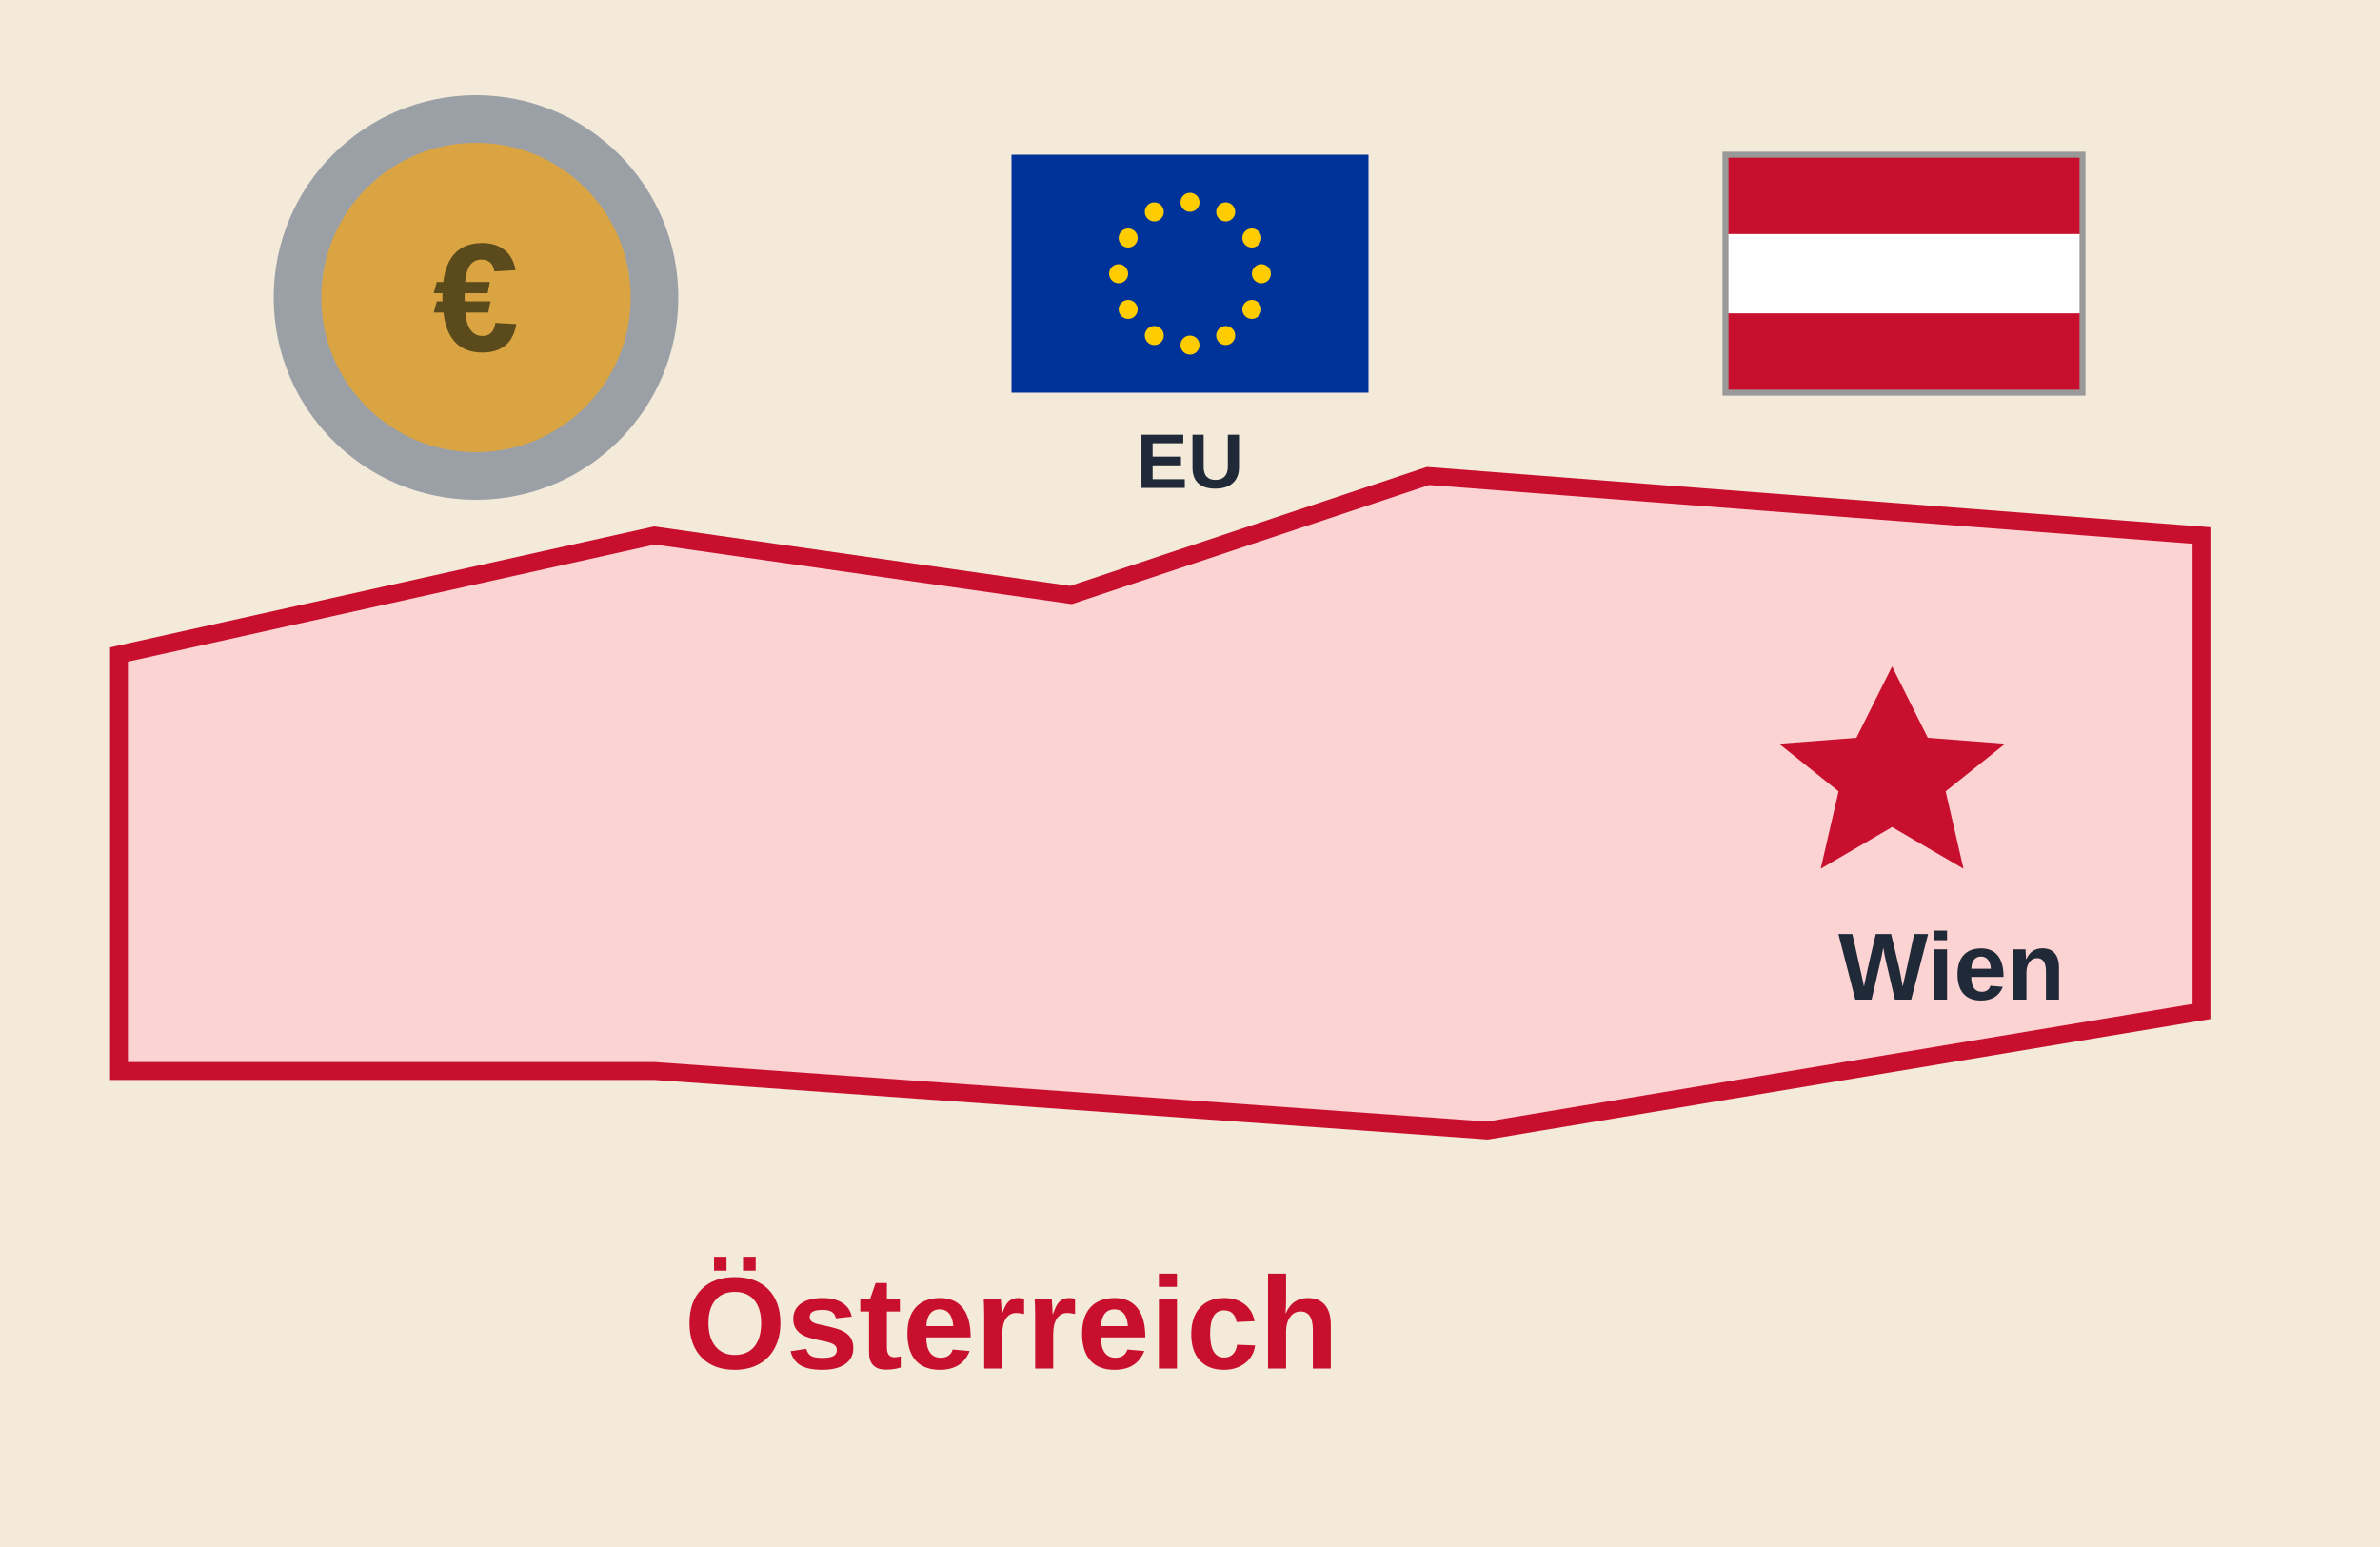
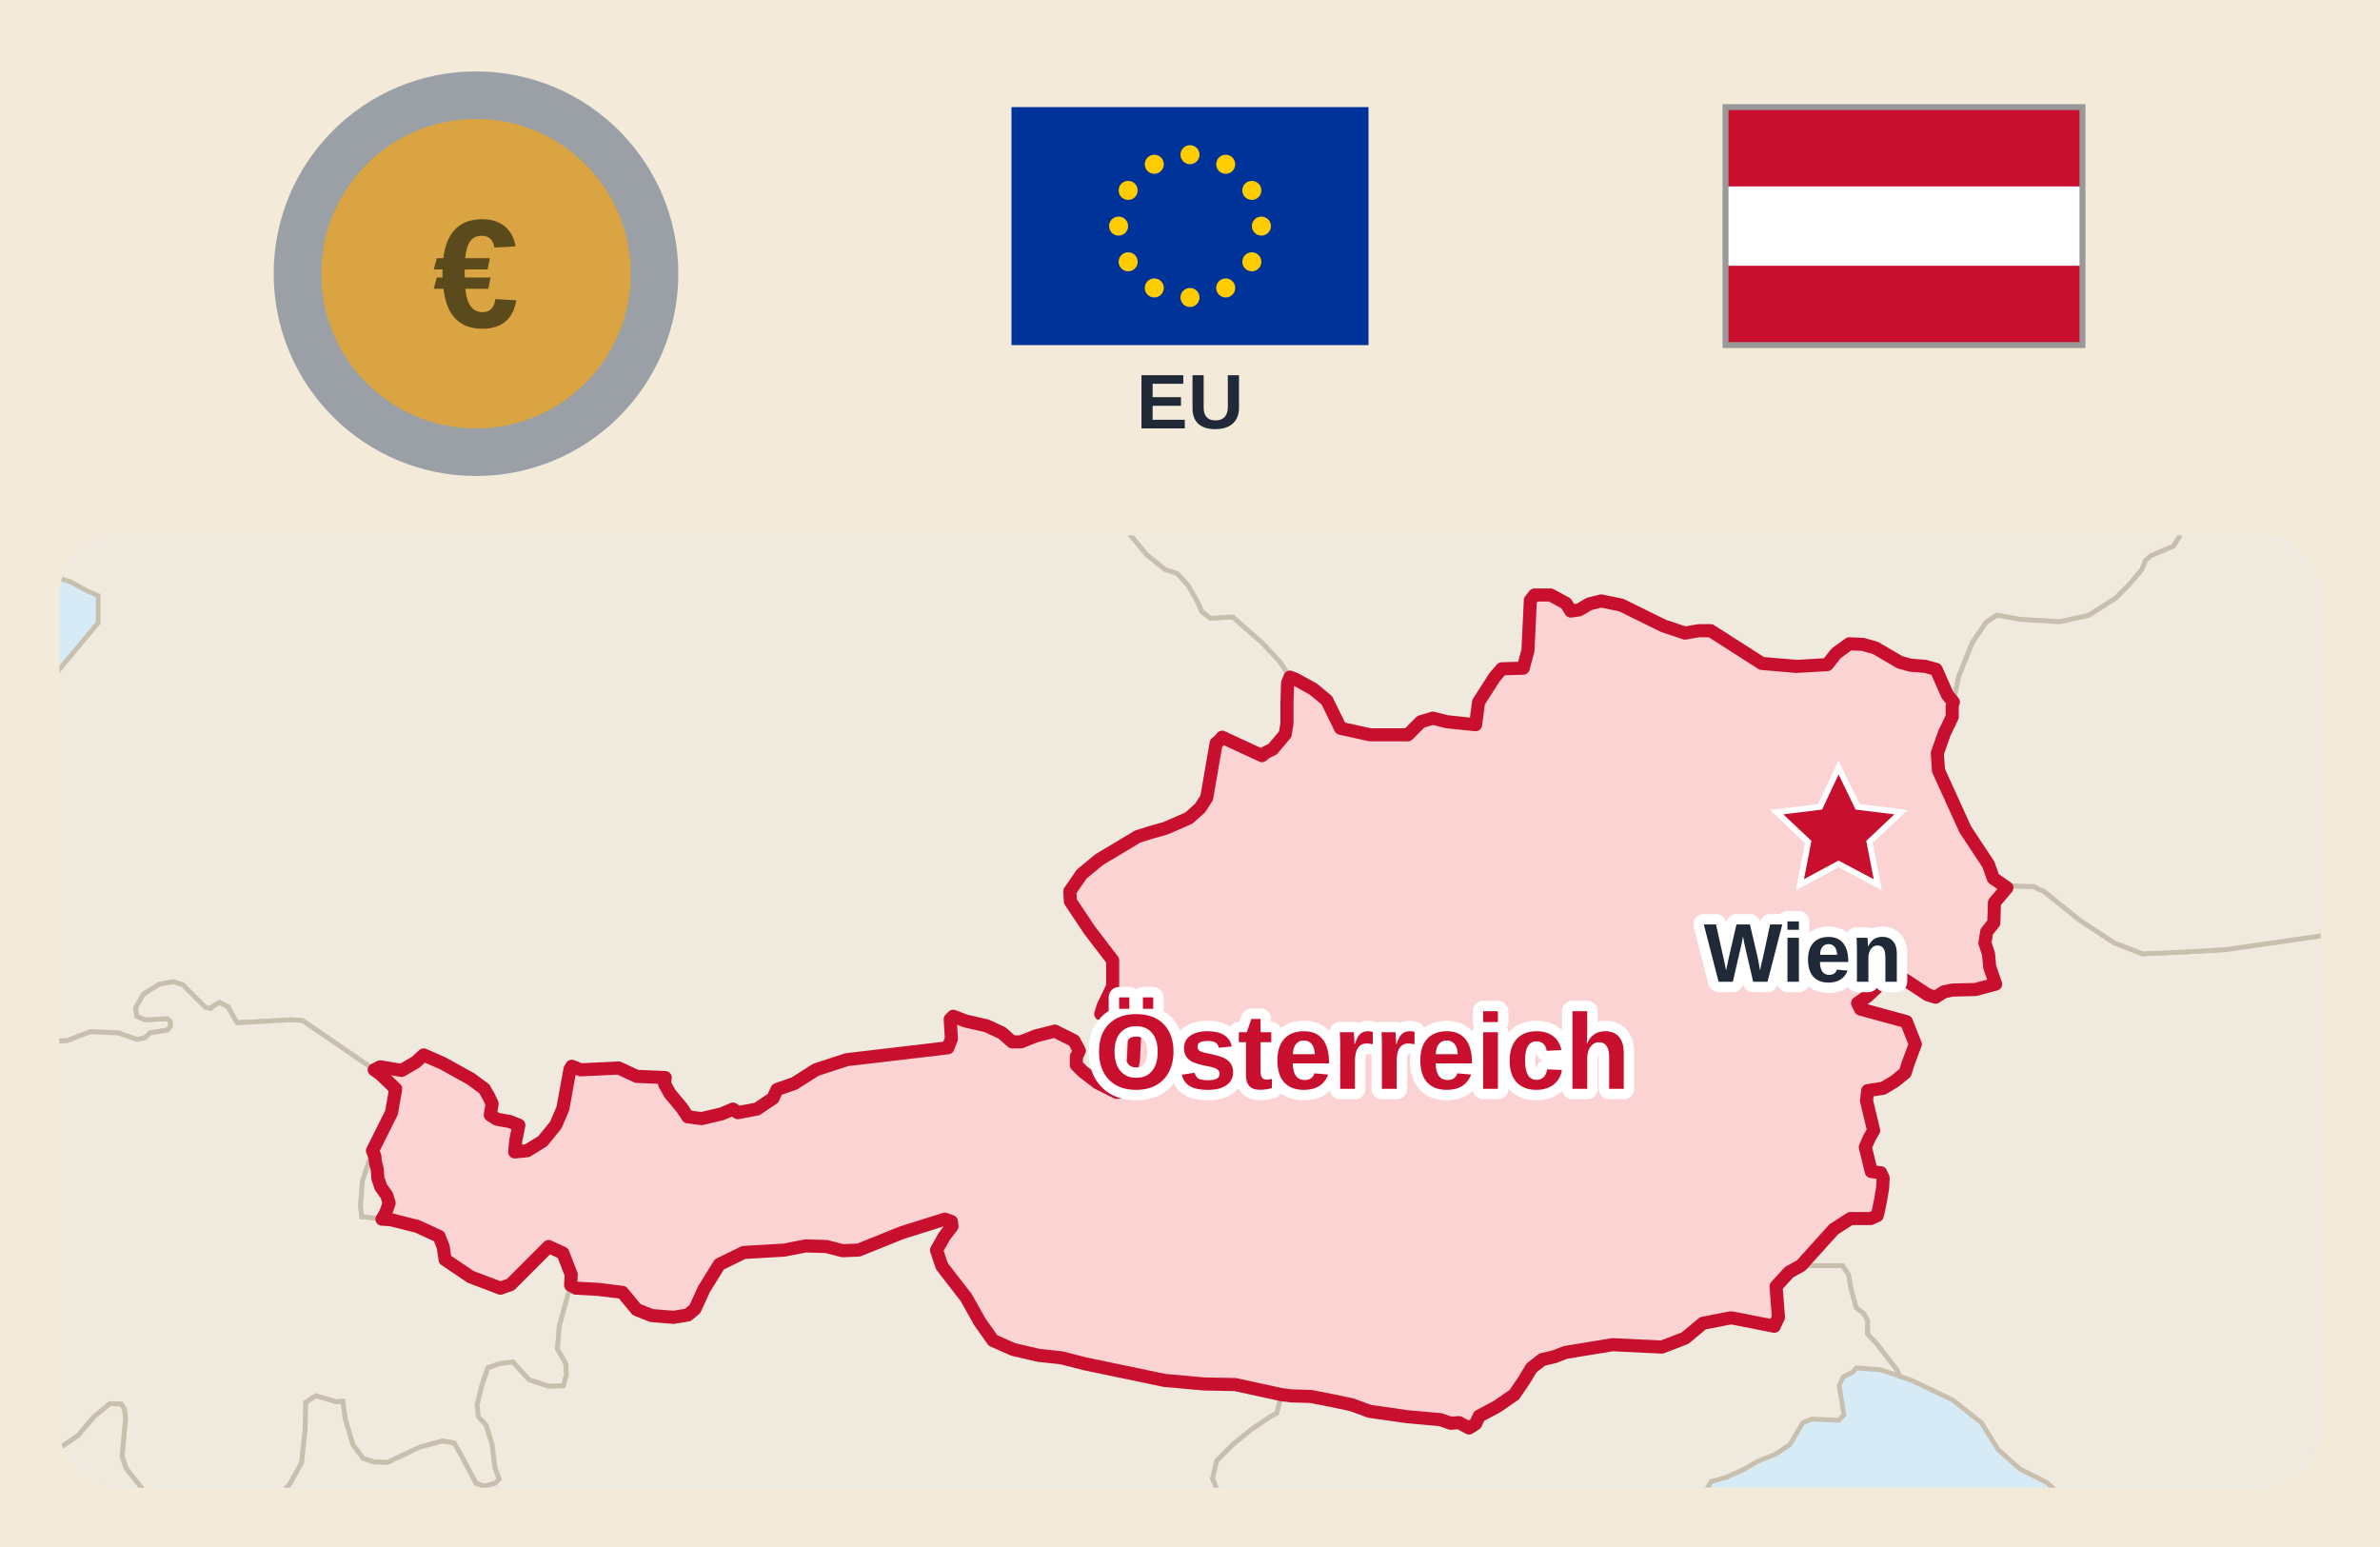
<svg xmlns="http://www.w3.org/2000/svg" viewBox="0 0 400 260" role="img" font-family="Arial, sans-serif">
  <rect width="400" height="260" fill="#f3ead9" />
-   <path d="M20 110l90-20 70 10 60-20 130 10v80l-120 20-140-10-90 0z" fill="#fbd3d3" stroke="#c8102e" stroke-width="3" />
-   <path d="M318 112l6 12 13 1-10 8 3 13-12-7-12 7 3-13-10-8 13-1z" fill="#c8102e" />
-   <text x="328" y="168" font-size="16" fill="#1f2937" text-anchor="middle" font-weight="bold">Wien</text>
-   <circle cx="80" cy="50" r="30" fill="#d9a441" stroke="#9aa0a6" stroke-width="8" />
-   <text x="80" y="59" font-size="26" fill="#5b4a1c" text-anchor="middle" font-weight="bold">€</text>
+   <circle cx="80" cy="46" r="30" fill="#d9a441" stroke="#9aa0a6" stroke-width="8" />
+   <text x="80" y="55" font-size="26" fill="#5b4a1c" text-anchor="middle" font-weight="bold">€</text>
  <g>
-     <rect x="170" y="26" width="60" height="40.0" fill="#003399" />
-     <circle cx="212.0" cy="46.0" r="1.6" fill="#ffcc00" />
-     <circle cx="210.392" cy="52" r="1.6" fill="#ffcc00" />
-     <circle cx="206" cy="56.392" r="1.6" fill="#ffcc00" />
-     <circle cx="200" cy="58" r="1.6" fill="#ffcc00" />
-     <circle cx="194" cy="56.392" r="1.6" fill="#ffcc00" />
-     <circle cx="189.608" cy="52" r="1.6" fill="#ffcc00" />
-     <circle cx="188" cy="46" r="1.6" fill="#ffcc00" />
-     <circle cx="189.608" cy="40" r="1.6" fill="#ffcc00" />
-     <circle cx="194" cy="35.608" r="1.6" fill="#ffcc00" />
-     <circle cx="200" cy="34" r="1.6" fill="#ffcc00" />
-     <circle cx="206" cy="35.608" r="1.6" fill="#ffcc00" />
-     <circle cx="210.392" cy="40" r="1.6" fill="#ffcc00" />
+     <rect x="170" y="18" width="60" height="40.0" fill="#003399" />
+     <circle cx="212.0" cy="38.0" r="1.6" fill="#ffcc00" />
+     <circle cx="210.392" cy="44" r="1.6" fill="#ffcc00" />
+     <circle cx="206" cy="48.392" r="1.6" fill="#ffcc00" />
+     <circle cx="200" cy="50" r="1.6" fill="#ffcc00" />
+     <circle cx="194" cy="48.392" r="1.6" fill="#ffcc00" />
+     <circle cx="189.608" cy="44" r="1.6" fill="#ffcc00" />
+     <circle cx="188" cy="38" r="1.6" fill="#ffcc00" />
+     <circle cx="189.608" cy="32" r="1.6" fill="#ffcc00" />
+     <circle cx="194" cy="27.608" r="1.6" fill="#ffcc00" />
+     <circle cx="200" cy="26" r="1.6" fill="#ffcc00" />
+     <circle cx="206" cy="27.608" r="1.6" fill="#ffcc00" />
+     <circle cx="210.392" cy="32" r="1.6" fill="#ffcc00" />
  </g>
-   <text x="200" y="82" font-size="13" fill="#1f2937" text-anchor="middle" font-weight="bold">EU</text>
+   <text x="200" y="72" font-size="13" fill="#1f2937" text-anchor="middle" font-weight="bold">EU</text>
  <g>
-     <rect x="290" y="26" width="60" height="40.0" fill="#c8102e" />
-     <rect x="290" y="39.333" width="60" height="13.333" fill="#fff" />
-     <rect x="290" y="26" width="60" height="40.0" fill="none" stroke="#999" />
+     <rect x="290" y="18" width="60" height="40.0" fill="#c8102e" />
+     <rect x="290" y="31.333" width="60" height="13.333" fill="#fff" />
+     <rect x="290" y="18" width="60" height="40.0" fill="none" stroke="#999" />
  </g>
-   <text x="170" y="230" font-size="22" fill="#c8102e" text-anchor="middle" font-weight="bold">Österreich</text>
+   <g transform="translate(10 90)">
+     <defs>
+       <clipPath id="clip-at">
+         <rect width="380" height="160" rx="10" />
+       </clipPath>
+     </defs>
+     <g clip-path="url(#clip-at)">
+       <rect width="380" height="160" fill="#d6ebf5" />
+       <path d="M52.9,89.8L46.8,85.6L40.8,81.5L38.9,81.4L29.9,81.9L29.6,81.5L28.3,79.2L26.9,78.5L26.1,78.9L25.4,79.5L24.5,79.3L20.7,75.5L19.1,75.0L16.8,75.4L14.1,77.1L12.8,79.4L13.0,80.8L14.4,81.4L18.1,81.2L18.6,81.6L18.7,82.4L18.2,83.1L15.2,83.6L14.4,84.4L13.5,84.6L13.0,84.7L9.9,83.6L5.2,83.4L1.3,84.9L-4.7,85.2L-12.9,84.4L-15.8,83.0L-17.6,82.2L-18.7,78.6L-18.0,73.2L-15.6,66.3L-14.8,61.1L-15.6,57.8L-14.1,52.8L-10.5,46.4L-8.1,39.5L-6.5,32.3L-4.8,27.6L-1.6,24.4L5.8,15.5L6.5,14.7L6.5,10.1L4.6,9.3L1.9,7.8L-5.0,5.7L-11.5,4.4L-14.5,2.9L-16.9,-0.7L-18.5,-0.9L-21.8,0.1L-25.9,0.7L-28.6,-0.1L-30.5,-0.0L-31.5,0.4L-32.0,-0.0L-32.6,-3.2L-34.0,-4.1L-36.3,-4.9L-37.8,-4.7L-38.9,-3.3L-40.5,-2.3L-42.0,-2.8L-45.9,-10.0L-46.9,-11.7L-47.2,-13.1L-48.0,-15.8L-50.6,-18.5L-53.2,-19.5L-54.4,-19.3L-54.1,-22.6L-52.7,-27.1L-51.6,-29.5L-50.1,-31.3L-48.6,-32.6L-48.2,-35.1L-48.1,-37.5L-49.7,-37.9L-53.7,-40.0L-55.9,-42.0L-57.5,-44.5L-59.5,-47.8L-60.2,-51.1L-60.1,-54.3L-59.6,-55.7L-59.4,-56.7L-57.2,-61.5L-50.5,-65.6L-50.7,-70.1L-50.7,-72.9L-52.1,-74.8L-55.1,-75.7L-55.9,-77.0L-56.2,-78.3L-53.6,-80.9L-56.3,-83.3L-57.3,-85.6L-60.9,-88.7L-61.3,-89.8L-58.7,-97.9L-60.0,-100.4L-61.6,-101.8L-63.6,-102.5L-64.5,-103.8L-64.7,-105.1L-64.2,-105.9L-61.9,-105.4L-61.2,-106.2L-55.1,-110.6L-54.8,-111.5L-55.5,-112.2L-56.5,-112.5L-56.7,-113.6L-56.6,-115.0L-53.0,-121.7L-51.8,-124.6L-51.6,-126.7L-51.5,-128.8L-53.1,-132.2L-54.6,-134.9L-54.4,-137.1L-55.5,-138.3L-58.6,-144.1L-58.4,-146.3L-56.4,-147.8L-53.5,-148.6L-52.5,-149.5L-50.9,-149.9L-46.6,-148.0L-44.8,-146.4L-44.2,-146.7L-42.4,-148.1L-39.3,-147.6L-31.7,-150.1L-30.6,-151.6L-29.6,-153.1L-29.4,-153.7L-32.1,-156.9L-32.1,-158.0L-31.7,-159.3L-30.8,-160.2L-29.1,-160.8L-27.1,-162.0L-22.8,-165.5L-21.3,-168.6L-20.6,-172.1L-20.3,-174.8L-21.4,-176.9L-22.4,-178.3L-23.9,-178.2L-26.8,-178.5L-29.5,-179.9L-30.9,-181.8L-31.1,-183.5L-30.3,-184.5L-30.0,-185.8L-30.4,-187.1L-30.1,-188.2L-28.9,-189.0L-20.2,-188.3L-19.5,-189.3L-18.6,-194.3L-16.0,-201.8L-13.7,-205.9L-13.2,-207.7L-12.7,-217.8L-12.0,-222.9L-13.4,-225.4L-16.3,-228.2L-15.3,-233.7L-14.0,-237.8L-10.5,-243.0L-7.9,-244.2L3.0,-244.4L15.1,-243.4L19.8,-235.3L17.7,-231.3L20.5,-229.2L22.0,-229.8L23.2,-233.3L24.1,-237.2L25.2,-238.4L28.9,-235.2L30.2,-233.2L29.9,-226.7L31.7,-235.4L30.9,-241.6L31.9,-247.5L33.6,-250.6L35.1,-252.5L43.8,-250.0L53.7,-250.7L57.3,-248.2L65.3,-236.4L68.0,-234.5L71.6,-233.8L66.8,-236.4L57.0,-250.7L54.1,-252.6L49.4,-253.2L46.5,-254.7L44.8,-257.0L44.4,-258.9L45.1,-272.9L43.3,-275.0L41.1,-275.9L39.7,-275.0L36.8,-275.0L36.4,-278.2L37.2,-280.6L43.0,-282.0L46.9,-284.0L47.2,-287.8L44.9,-290.9L42.3,-296.5L39.1,-301.9L39.0,-307.9L44.9,-307.6L46.3,-307.2L54.9,-304.1L57.0,-302.0L59.7,-301.9L64.7,-303.6L68.4,-304.2L69.7,-303.0L71.7,-302.5L72.2,-302.5L72.4,-301.6L76.8,-299.9L78.7,-297.6L80.7,-294.1L80.8,-289.0L78.0,-285.5L75.7,-283.3L84.3,-284.0L85.2,-281.9L86.3,-279.6L91.0,-281.1L102.6,-274.3L109.8,-277.4L111.6,-277.5L113.1,-272.2L111.2,-266.8L104.9,-261.2L106.3,-257.6L108.2,-256.9L114.2,-257.5L123.5,-254.0L125.5,-255.0L133.2,-263.0L136.1,-264.7L146.2,-266.0L148.0,-269.1L151.9,-272.2L154.5,-275.6L160.7,-282.2L167.1,-281.0L170.8,-279.9L175.0,-279.2L178.9,-272.4L188.4,-264.9L197.2,-265.8L200.4,-258.6L202.0,-249.6L204.8,-246.9L207.2,-245.2L214.5,-243.4L214.7,-243.3L215.0,-242.1L215.6,-237.6L216.2,-234.0L220.5,-219.4L220.5,-215.8L220.4,-214.8L219.3,-209.7L217.0,-205.4L213.8,-202.9L212.1,-200.3L211.8,-197.3L216.1,-192.2L224.8,-185.1L228.4,-178.9L227.0,-173.7L226.5,-169.8L227.3,-167.3L228.7,-165.4L230.9,-164.1L231.8,-161.8L231.6,-158.7L232.0,-156.5L233.6,-155.1L233.5,-154.4L232.9,-152.3L231.9,-148.3L231.4,-145.5L229.0,-141.5L230.0,-138.1L232.0,-134.4L233.5,-132.5L234.1,-130.6L233.3,-126.1L233.8,-125.0L239.9,-122.0L241.0,-120.5L241.7,-117.4L244.1,-110.8L242.6,-102.3L241.2,-97.5L238.1,-90.1L237.9,-89.4L237.5,-88.5L236.5,-87.2L235.0,-87.0L232.8,-87.8L231.3,-89.0L231.5,-92.2L230.6,-92.4L229.3,-94.2L228.7,-96.4L227.4,-97.1L222.6,-97.9L221.0,-98.4L219.8,-97.9L218.8,-96.5L219.5,-95.1L220.5,-93.9L223.1,-91.9L222.9,-91.0L217.2,-88.9L213.8,-86.7L210.5,-85.5L207.1,-83.2L200.4,-80.6L195.6,-79.9L194.6,-79.3L192.8,-75.2L191.6,-74.3L190.4,-74.7L189.5,-75.4L188.3,-74.8L187.2,-73.4L185.9,-72.8L184.9,-72.9L183.0,-69.2L177.3,-68.1L176.7,-66.2L175.7,-64.1L174.9,-63.6L172.3,-64.4L168.7,-64.8L166.8,-63.6L164.3,-62.9L161.4,-62.7L158.2,-60.4L154.9,-56.3L153.2,-52.6L152.2,-51.3L150.5,-54.7L148.6,-57.1L147.2,-58.3L146.0,-58.3L145.7,-57.7L145.7,-56.0L147.0,-53.0L148.6,-51.0L148.8,-49.5L149.8,-46.8L152.2,-43.9L155.9,-41.5L158.4,-39.2L160.3,-36.0L160.3,-35.0L159.8,-33.7L159.0,-32.5L158.2,-30.8L156.1,-27.6L156.8,-26.2L158.5,-24.4L160.0,-22.3L161.9,-18.8L164.6,-12.7L166.4,-10.2L168.8,-7.6L171.1,-5.7L174.6,-5.8L178.4,-2.0L182.7,3.2L185.8,5.7L187.9,6.4L189.7,8.4L191.3,11.2L192.0,12.8L193.4,13.9L197.2,13.7L202.1,18.0L205.1,21.2L206.8,23.8L206.4,24.8L206.3,28.1L206.3,31.6L206.0,33.4L203.9,35.9L202.7,36.5L202.1,37.0L195.4,33.9L194.9,34.5L194.4,34.9L192.8,44.1L191.7,45.8L189.8,47.5L185.9,49.2L183.4,49.9L181.2,50.6L174.7,54.5L171.8,56.9L169.8,59.8L169.9,61.5L173.1,66.3L177.0,71.4L177.0,75.8L175.4,79.1L175.0,80.4L176.2,80.9L178.2,81.0L179.9,81.6L180.7,83.9L180.5,88.0L179.9,91.8L179.4,93.4L177.7,93.6L174.5,92.0L172.0,90.1L170.9,89.0L170.9,87.6L171.4,86.6L170.5,84.9L167.3,83.3L164.1,84.1L161.6,85.1L160.1,85.1L158.4,83.6L155.8,82.4L152.3,81.6L150.2,80.8L149.7,81.3L149.9,84.6L149.3,86.1L132.3,88.1L127.1,89.8L123.5,92.1L120.6,93.1L119.9,94.6L117.2,96.4L114.0,97.0L113.2,96.4L111.3,97.2L107.9,98.0L105.6,97.7L104.6,96.2L102.6,93.8L101.7,92.2L101.8,91.1L97.0,90.9L94.0,89.5L87.6,89.8L86.1,89.2L85.8,89.7L84.6,96.3L83.4,99.1L81.2,101.8L78.6,103.4L76.5,103.6L76.7,101.6L77.2,99.1L75.7,98.5L73.5,98.1L72.4,97.4L72.7,95.5L72.2,94.4L71.4,93.0L69.1,91.3L64.4,88.7L61.2,87.3L59.9,88.5L57.5,89.9L53.9,89.3ZM196.5,-278.1L197.3,-274.5L196.5,-272.7L192.9,-275.6L189.3,-275.5L187.3,-270.7L185.7,-270.5L180.1,-274.7L179.2,-276.9L179.0,-278.6L179.7,-284.7L179.6,-286.5L181.2,-288.6L181.4,-291.6L184.4,-294.9L187.1,-295.0L188.0,-292.4L189.3,-290.6L193.9,-288.6L194.6,-287.7L195.0,-286.4L192.9,-283.8L192.3,-282.4L193.0,-280.3ZM212.9,-255.2L212.5,-253.5L213.1,-250.9L211.7,-251.0L207.8,-250.4L203.9,-251.1L203.0,-254.3L203.7,-257.5L202.0,-259.5L200.5,-260.8L200.2,-262.5L200.4,-264.4L207.3,-259.5ZM120.1,-279.5L115.2,-279.5L113.4,-281.6L111.5,-282.2L112.6,-284.9L113.9,-285.9L118.6,-284.0L120.0,-280.6ZM27.4,-302.1L26.7,-301.0L27.4,-308.7L31.2,-316.6L32.6,-316.4L31.0,-314.3L30.5,-312.8L29.8,-309.7L30.0,-308.1L37.8,-307.3L36.8,-305.9L28.8,-305.4ZM36.0,-297.7L34.7,-296.4L31.8,-296.8L30.2,-298.1L30.8,-299.4L32.4,-300.3L33.7,-300.4L35.7,-299.7Z" fill="#efe9de" stroke="#c9bfae" stroke-width="0.8" />
+       <path d="M52.9,89.8L53.9,90.5L56.5,93.0L55.8,97.0L52.6,103.4L50.9,108.6L50.6,112.7L50.8,114.5L51.3,114.5L54.2,114.9L55.7,115.0L60.1,116.1L63.8,117.8L64.5,119.6L64.8,121.7L69.1,124.6L74.1,126.5L75.8,125.9L82.2,119.5L84.6,120.6L86.0,124.2L85.9,126.0L84.0,132.9L83.7,136.7L85.1,139.2L85.2,141.1L84.7,142.9L82.2,143.0L78.9,141.9L76.2,138.9L73.9,139.2L72.0,139.9L71.0,142.8L70.2,146.1L70.4,148.1L71.7,149.5L72.7,152.7L73.2,156.7L73.9,158.6L73.2,159.3L71.4,159.8L70.0,159.3L67.4,154.4L66.3,152.5L64.3,152.2L60.6,153.2L55.1,155.8L52.8,155.7L51.0,155.1L49.3,152.8L48.0,148.4L47.6,145.5L46.5,145.6L43.1,144.6L41.4,145.7L41.3,150.2L40.7,155.8L38.8,159.3L33.6,165.5L31.8,168.1L30.9,170.0L30.7,171.7L31.4,174.7L32.2,177.5L31.4,179.2L28.8,179.9L27.0,178.1L26.4,175.1L22.6,170.7L24.4,167.3L24.2,166.4L17.7,164.4L15.0,161.6L11.2,156.8L10.5,154.8L11.1,148.4L10.9,146.8L10.4,146.0L8.5,145.9L5.8,148.1L3.1,151.3L-2.1,154.8L-2.7,155.6L-1.1,159.4L-1.3,160.8L-5.6,166.4L-6.5,168.3L-11.9,171.7L-14.4,172.9L-21.5,169.8L-23.5,169.4L-27.0,171.0L-31.6,172.4L-39.1,173.7L-41.9,172.3L-43.0,171.0L-43.5,169.2L-45.2,166.0L-47.2,164.0L-48.6,161.8L-50.3,159.5L-51.4,157.6L-49.4,151.8L-50.4,149.7L-50.9,146.7L-50.4,144.6L-51.0,144.1L-57.6,142.6L-63.2,142.5L-67.2,144.2L-70.7,147.2L-71.2,147.9L-71.0,148.5L-69.6,151.6L-72.5,154.6L-76.9,156.7L-79.9,156.8L-81.2,156.2L-80.9,152.8L-78.4,151.8L-76.0,149.7L-75.1,146.6L-74.7,144.5L-76.7,141.6L-76.3,140.1L-74.6,137.0L-73.6,134.4L-72.3,132.1L-67.5,128.6L-62.6,125.1L-61.6,121.0L-60.9,116.0L-60.1,114.8L-53.7,112.3L-52.2,111.2L-51.3,109.6L-46.1,104.3L-40.9,99.1L-39.8,97.3L-39.0,96.2L-38.9,95.3L-39.4,94.6L-41.7,94.0L-42.4,92.1L-39.7,89.1L-36.5,87.4L-33.5,87.6L-32.3,88.5L-32.5,89.5L-31.3,90.7L-29.0,91.2L-26.2,91.0L-23.3,90.0L-21.4,87.3L-20.4,85.2L-15.8,83.0L-12.9,84.4L-4.7,85.2L1.3,84.9L5.2,83.4L9.9,83.6L13.0,84.7L13.5,84.6L14.4,84.4L15.2,83.6L18.2,83.1L18.7,82.4L18.6,81.6L18.1,81.2L14.4,81.4L13.0,80.8L12.8,79.4L14.1,77.1L16.8,75.4L19.1,75.0L20.7,75.5L24.5,79.3L25.4,79.5L26.1,78.9L26.9,78.5L28.3,79.2L29.6,81.5L29.9,81.9L38.9,81.4L40.8,81.5L46.8,85.6Z" fill="#efe9de" stroke="#c9bfae" stroke-width="0.8" />
+       <path d="M-43.0,171.0L-41.9,172.3L-39.1,173.7L-31.6,172.4L-27.0,171.0L-23.5,169.4L-21.5,169.8L-14.4,172.9L-11.9,171.7L-6.5,168.3L-5.6,166.4L-1.3,160.8L-1.1,159.4L-2.7,155.6L-2.1,154.8L3.1,151.3L5.8,148.1L8.5,145.9L10.4,146.0L10.9,146.8L11.1,148.4L10.5,154.8L11.2,156.8L15.0,161.6L17.7,164.4L24.2,166.4L24.4,167.3L22.6,170.7L26.4,175.1L27.0,178.1L28.8,179.9L31.4,179.2L32.2,177.5L31.4,174.7L30.7,171.7L30.9,170.0L31.8,168.1L33.6,165.5L38.8,159.3L40.7,155.8L41.3,150.2L41.4,145.7L43.1,144.6L46.5,145.6L47.6,145.5L48.0,148.4L49.3,152.8L51.0,155.1L52.8,155.7L55.1,155.8L60.6,153.2L64.3,152.2L66.3,152.5L67.4,154.4L70.0,159.3L71.4,159.8L73.2,159.3L73.9,158.6L73.2,156.7L72.7,152.7L71.7,149.5L70.4,148.1L70.2,146.1L71.0,142.8L72.0,139.9L73.9,139.2L76.2,138.9L78.9,141.9L82.2,143.0L84.7,142.9L85.2,141.1L85.1,139.2L83.7,136.7L84.0,132.9L85.9,126.0L86.8,126.5L90.5,126.7L94.6,127.2L97.0,130.1L99.5,131.1L103.2,131.4L105.6,131.0L106.8,130.0L108.3,126.7L110.9,122.5L115.0,120.5L121.8,120.1L125.4,119.4L128.9,119.5L131.6,120.2L134.3,120.1L141.5,117.2L148.8,114.9L149.9,115.3L150.0,116.1L148.7,117.8L147.4,120.1L148.3,122.8L152.4,128.1L154.7,132.2L156.9,135.3L160.3,136.8L164.6,137.8L168.4,138.2L172.3,139.2L185.7,142.0L192.4,142.6L197.6,142.7L205.4,144.4L204.6,147.5L203.2,148.3L200.4,150.2L197.3,152.7L194.5,155.5L193.8,158.5L194.6,160.4L195.4,161.1L196.5,160.5L198.0,160.8L200.0,161.8L203.2,162.9L203.4,163.9L202.7,165.2L200.2,167.6L198.0,170.3L197.8,171.9L198.1,173.1L198.9,173.9L202.2,173.4L202.8,174.4L201.3,181.3L201.9,182.5L204.9,183.5L207.1,185.1L211.2,189.4L213.0,192.8L211.9,194.0L209.3,194.7L207.3,194.4L209.5,192.2L203.5,184.7L201.0,184.7L197.5,188.1L187.8,184.9L185.9,186.3L184.6,188.9L181.3,192.2L176.6,193.7L171.2,197.3L165.7,199.9L161.3,201.8L158.9,201.5L162.8,197.4L161.0,197.3L155.9,200.2L152.9,202.7L152.0,206.8L151.1,213.7L153.4,215.5L157.5,224.5L162.5,228.3L161.5,232.0L160.3,234.9L157.3,237.5L154.7,235.6L153.2,235.6L152.1,241.6L154.4,257.3L157.9,268.3L161.4,273.1L169.4,280.6L177.8,284.4L193.0,296.9L201.4,300.6L203.5,302.8L208.8,312.4L213.4,323.6L218.5,341.2L222.1,349.9L229.2,359.5L244.0,373.2L257.3,383.1L269.6,389.0L279.2,389.7L301.5,387.2L305.4,387.6L309.7,389.2L310.8,393.5L309.5,396.6L304.9,399.9L300.3,404.4L300.0,410.4L304.7,414.3L327.2,424.0L350.1,431.8L357.4,436.0L366.0,442.7L386.4,451.3L390.0,455.9L402.9,465.3L408.9,473.0L410.5,479.2L408.5,485.6L407.7,490.2L406.0,494.9L400.6,493.6L394.4,489.5L384.3,471.7L368.1,471.0L364.8,469.9L358.8,467.1L358.4,465.0L356.7,462.5L355.3,461.7L349.1,461.5L345.1,464.8L340.6,472.2L335.5,482.8L330.6,498.1L330.7,504.1L334.2,509.8L343.8,512.6L351.3,517.4L356.5,522.5L357.8,535.6L360.4,543.0L357.5,547.4L351.3,546.8L343.2,550.0L337.6,555.2L335.5,559.9L336.8,571.9L335.8,576.5L325.1,585.8L319.8,595.0L318.4,598.7L316.5,603.1L302.2,603.9L298.7,598.9L298.2,591.2L300.4,586.4L305.5,583.9L308.4,573.9L307.0,566.9L308.9,563.7L310.7,561.5L314.6,559.9L320.1,558.4L320.0,548.5L315.6,544.2L313.7,538.1L311.0,526.6L303.2,512.2L298.8,499.2L295.7,492.9L291.0,489.6L283.0,490.1L278.9,489.3L264.3,480.7L263.3,479.3L263.3,477.0L265.5,473.2L263.8,468.3L261.9,463.7L259.1,459.8L255.9,457.8L249.6,459.4L247.4,460.4L243.4,460.1L240.4,462.0L238.6,462.2L243.3,455.0L241.9,453.4L236.9,450.7L230.3,450.4L228.5,450.1L227.4,452.0L226.2,451.0L226.3,447.9L218.1,434.0L212.9,428.4L210.4,427.4L205.7,428.8L197.8,426.4L193.1,425.9L190.7,426.6L186.7,428.4L184.8,427.3L184.1,425.5L177.0,419.7L168.1,416.5L150.9,398.1L145.7,391.2L134.9,383.6L128.2,372.5L122.6,368.4L114.6,365.1L112.7,365.4L110.3,366.6L108.4,366.8L107.0,365.4L108.4,363.9L110.2,363.3L109.6,359.0L100.7,347.9L95.3,344.4L93.9,342.1L92.8,339.1L91.7,337.2L89.2,336.0L87.1,336.2L84.1,335.4L84.3,330.1L85.0,326.1L84.6,322.6L82.0,313.6L77.1,305.8L74.7,287.6L72.4,282.4L67.1,278.3L55.0,273.7L38.5,261.4L34.9,261.1L24.8,256.2L18.5,255.2L10.2,258.8L-0.2,269.6L-9.0,280.9L-12.0,283.1L-22.7,286.5L-32.1,287.8L-32.1,284.8L-32.3,282.6L-30.6,280.2L-27.8,277.4L-25.2,273.8L-24.1,271.3L-24.4,269.5L-25.4,266.8L-26.9,266.6L-35.7,268.2L-37.8,267.5L-44.1,263.8L-50.7,259.0L-53.2,255.9L-53.9,252.8L-53.1,250.9L-53.5,249.0L-54.7,246.4L-53.3,243.6L-50.9,240.1L-49.6,237.8L-47.8,237.3L-46.9,235.8L-47.9,229.8L-48.6,228.8L-49.8,228.0L-51.7,227.8L-54.9,226.3L-57.2,224.1L-57.6,221.3L-58.6,218.6L-60.6,215.9L-60.6,213.3L-58.2,212.1L-54.8,212.2L-52.5,212.9L-46.9,209.0L-45.0,208.8L-43.2,207.9L-41.5,202.2L-40.1,200.5L-39.8,199.5L-40.8,198.2L-44.7,193.7L-46.5,189.3L-49.1,184.4L-51.8,182.1L-52.2,180.4L-52.2,178.2L-51.4,176.5L-46.3,173.9ZM160.3,393.4L160.3,393.0L159.8,393.0L159.8,393.3L159.8,393.5ZM161.5,285.7L162.6,282.9L162.1,280.9L159.6,281.3L158.0,283.8L159.1,286.1ZM79.3,341.2L80.5,343.3L80.7,344.5L79.8,345.9L80.1,349.0L76.8,346.3L71.8,347.5L68.8,347.1L68.0,344.9L68.7,343.5L73.4,343.3L75.0,342.7L77.8,343.0ZM221.9,456.8L220.2,457.3L219.1,456.8L218.5,455.9L219.2,453.9L222.9,455.0L222.8,456.1ZM144.8,672.1L142.8,672.6L140.0,670.8L139.8,668.2L140.3,667.3L143.7,668.6L144.7,671.0ZM295.1,588.9L292.5,595.3L291.2,597.7L281.5,613.2L280.6,616.7L280.0,620.6L279.0,623.9L277.8,627.2L276.5,631.2L276.9,635.7L277.6,637.9L278.9,639.3L281.0,640.6L282.6,642.6L280.2,644.7L283.2,648.3L285.5,650.5L285.9,652.8L286.0,655.0L281.4,659.6L279.6,661.9L278.5,664.9L278.2,667.9L278.7,670.5L278.7,673.1L273.9,672.9L268.9,671.5L264.0,672.5L256.8,669.6L254.3,669.2L251.9,668.0L245.6,658.8L240.8,654.8L235.7,651.9L230.5,651.8L225.4,652.3L220.8,650.5L211.5,644.3L201.5,639.3L197.3,636.1L195.4,633.8L193.2,632.3L187.6,630.9L182.4,627.5L180.2,627.3L175.2,627.8L172.8,627.6L170.3,626.4L165.3,622.3L162.1,616.6L161.4,614.2L163.5,607.6L166.1,601.5L168.4,599.7L171.0,598.4L172.6,596.5L174.0,594.3L179.0,600.7L181.3,602.3L183.5,601.9L187.4,599.6L187.7,597.0L192.1,593.7L197.7,593.6L200.3,594.1L201.7,597.0L203.9,597.8L206.4,598.2L214.6,603.6L217.0,604.4L219.3,604.6L225.6,602.0L230.3,601.1L240.5,602.0L246.0,600.4L249.9,600.2L255.3,597.9L259.5,594.1L261.8,593.2L264.1,592.8L269.9,592.8L275.8,593.4L278.2,592.5L280.1,590.0L282.5,588.9L285.2,589.5L291.7,585.2L294.7,584.9L297.5,586.3ZM46.0,446.8L47.9,450.4L52.1,464.7L52.4,467.7L51.4,470.8L50.2,473.0L45.4,480.0L46.0,485.9L47.5,489.6L47.7,493.6L46.6,498.7L42.8,529.4L41.3,534.8L40.3,539.5L37.0,540.9L32.9,539.2L27.8,536.3L25.4,536.4L22.9,537.3L21.0,536.4L19.1,534.8L17.3,545.4L14.7,549.6L11.1,552.2L7.6,552.2L4.2,551.2L1.3,551.0L-0.8,549.0L-2.4,545.3L-5.0,540.8L-7.6,535.5L-7.7,530.8L-7.7,520.6L-6.8,518.4L-5.5,516.3L-4.7,511.7L-5.0,507.6L-4.0,506.3L-2.4,507.7L-1.2,507.3L-1.3,505.3L-0.7,501.5L-2.8,498.2L-6.3,497.0L-6.4,493.7L-6.0,490.5L-3.9,488.4L-3.2,485.6L-2.7,476.8L-5.2,473.5L-5.9,468.6L-7.0,465.4L-9.3,462.1L-11.8,459.5L-13.4,457.0L-13.4,450.5L-12.3,445.1L-11.3,442.9L-10.4,443.2L-7.9,446.1L-5.7,446.7L-1.5,447.6L2.7,446.9L8,444.7L13.1,442.0L20.6,433.6L25.0,432.1L27.5,429.8L28.3,426.8L30.2,426.1L32.3,429.2L35.1,429.5L39.2,432.1L40.9,434.6L42.4,437.5L43.9,438.7L45.4,439.5L45.7,440.2L44.4,440.8L42.8,444.0L43.7,445.0ZM-5.4,543.1L-8.1,548.3L-10.5,544.5L-10.4,541.2L-10,540.3L-7.0,541.8ZM-8.5,436.2L-9.9,438.5L-11.8,438.3L-11.0,436.5L-9.0,433.0L-6.8,431.9L-6.0,432.9L-7.1,435.0Z" fill="#efe9de" stroke="#c9bfae" stroke-width="0.8" />
+       <path d="M380.5,-25.8L379.6,-25.6L377.7,-24.6L375.1,-24.1L372.3,-24.0L370.3,-22.4L368.5,-19.9L366.5,-18.1L365.5,-16.6L365.0,-15.0L358.2,-10.3L357.3,-8.4L356.7,-5.9L356.6,-2.7L356.3,0.2L355.3,1.8L351.5,3.4L350.6,4.2L350.0,5.7L347.9,8.2L345.6,10.5L341.1,13.4L336.2,14.5L329.5,14.1L325.6,13.4L323.8,14.6L321.5,18.0L319.2,23.7L318.3,28.0L317.3,26.8L315.4,22.5L313.6,22.0L311.1,21.8L309.3,21.3L305.2,18.9L303.1,18.3L300.8,18.2L298.6,19.8L297.1,21.7L291.9,22.0L286.1,21.5L277.5,16.0L275.5,16.0L273.2,16.4L269.6,15.2L262.5,11.7L259.1,11.0L257.1,11.5L255.4,12.5L254.0,12.7L253.2,11.4L250.6,10.0L247.9,10L247.2,10.9L246.8,19.3L246.0,22.3L242.4,22.4L241.2,23.8L238.5,28.0L238.0,31.8L233.2,31.3L230.8,30.7L228.8,31.3L226.6,33.5L220.3,33.5L215.3,32.4L213.0,27.7L210.7,25.8L207.8,24.2L206.8,23.8L205.1,21.2L202.1,18.0L197.2,13.7L193.4,13.9L192.0,12.8L191.3,11.2L189.7,8.4L187.9,6.4L185.8,5.7L182.7,3.2L178.4,-2.0L174.6,-5.8L171.1,-5.7L168.8,-7.6L166.4,-10.2L164.6,-12.7L161.9,-18.8L160.0,-22.3L158.5,-24.4L156.8,-26.2L156.1,-27.6L158.2,-30.8L159.0,-32.5L159.8,-33.7L160.3,-35.0L160.3,-36.0L158.4,-39.2L155.9,-41.5L152.2,-43.9L149.8,-46.8L148.8,-49.5L148.6,-51.0L147.0,-53.0L145.7,-56.0L145.7,-57.7L146.0,-58.3L147.2,-58.3L148.6,-57.1L150.5,-54.7L152.2,-51.3L153.2,-52.6L154.9,-56.3L158.2,-60.4L161.4,-62.7L164.3,-62.9L166.8,-63.6L168.7,-64.8L172.3,-64.4L174.9,-63.6L175.7,-64.1L176.7,-66.2L177.3,-68.1L183.0,-69.2L184.9,-72.9L185.9,-72.8L187.2,-73.4L188.3,-74.8L189.5,-75.4L190.4,-74.7L191.6,-74.3L192.8,-75.2L194.6,-79.3L195.6,-79.9L200.4,-80.6L207.1,-83.2L210.5,-85.5L213.8,-86.7L217.2,-88.9L222.9,-91.0L223.1,-91.9L220.5,-93.9L219.5,-95.1L218.8,-96.5L219.8,-97.9L221.0,-98.4L222.6,-97.9L227.4,-97.1L228.7,-96.4L229.3,-94.2L230.6,-92.4L231.5,-92.2L231.3,-89.0L232.8,-87.8L235.0,-87.0L236.5,-87.2L237.5,-88.5L237.9,-89.4L240.8,-89.7L243.7,-91.1L243.8,-93.3L243.6,-97.3L243.8,-98.0L248.3,-97.0L252.9,-95.4L253.7,-91.3L255.0,-89.4L256.5,-87.6L257.9,-86.8L260.2,-86.8L266.5,-84.7L269.4,-84.4L272.5,-82.8L275.1,-81.2L277.1,-81.0L278.0,-79.1L279.2,-77.9L281.1,-79.0L288.4,-80.8L291.2,-79.1L293.0,-77.2L293.3,-76.7L292.5,-74.8L292.1,-73.5L291.4,-72.6L288.9,-71.5L287.6,-69.9L286.6,-68.2L287.4,-66.6L289.6,-65.6L291.1,-65.4L291.6,-64.2L296.6,-59.4L300.8,-52.8L302.3,-51.8L303.8,-51.7L305.2,-52.7L306.9,-55.0L309.0,-56.8L310.8,-57.7L313.9,-59.8L314.0,-61.0L311.0,-65.4L309.1,-69.0L309.5,-69.7L312.9,-69.3L319.0,-67.7L328.4,-61.7L330.0,-61.8L333.2,-62.6L336.6,-63.9L338.1,-65.2L338.7,-64.8L339.5,-61.2L338.8,-59.2L334.7,-56.9L335.0,-56.0L336.2,-54.8L338.1,-54.1L340.5,-51.9L342.4,-49.3L343.8,-48.2L345.3,-47.7L349,-49.5L350.0,-50.7L350.3,-51.5L351.0,-51.4L352.5,-50.2L352.9,-49.4L356.7,-48.2L358.9,-46.5L360.3,-45.8L361.8,-46.7L367.7,-45.7L369.4,-44.7L370.1,-42.7L369.8,-41.4L371.1,-38.3L379.1,-31.2L380.2,-27.3Z" fill="#efe9de" stroke="#c9bfae" stroke-width="0.8" />
+       <path d="M309.3,141.3L306.0,140.2L302.0,139.9L301.4,140.6L299.8,141.4L299.1,142.8L299.9,147.8L299.0,148.7L294.5,148.5L293.0,149.1L290.8,152.8L288.4,154.4L285.4,155.6L283.0,157.0L280.1,158.3L277.6,159.0L276.6,160.7L276.2,162.4L276.4,164.1L279.1,167.2L279.6,170.6L279.6,174.9L279.0,177.2L278.1,178.7L271.8,181.0L265.3,184.8L265.2,185.5L268.3,188.6L268.5,189.3L266.1,191.2L265.9,193.0L266.3,195.0L267.7,197.0L268.2,198.9L264.6,200.4L259.7,200.1L253.8,197.7L251.7,198.2L249.8,199.7L247.8,199.1L245.4,197.6L242.2,194.3L240.5,192.2L239.9,190.1L238.9,189.8L237.7,190.5L236.7,193.2L233.9,198.1L231.8,199.4L228.5,199.2L223.9,199.5L221.1,200.0L217.5,198.3L216.7,198.7L216.7,199.8L215.4,201.6L213.4,202.8L203.3,200.4L201.9,198.3L204.2,197.2L207.3,194.4L209.3,194.7L211.9,194.0L213.0,192.8L211.2,189.4L207.1,185.1L204.9,183.5L201.9,182.5L201.3,181.3L202.8,174.4L202.2,173.4L198.9,173.9L198.1,173.1L197.8,171.9L198.0,170.3L200.2,167.6L202.7,165.2L203.4,163.9L203.2,162.9L200.0,161.8L198.0,160.8L196.5,160.5L195.4,161.1L194.6,160.4L193.8,158.5L194.5,155.5L197.3,152.7L200.4,150.2L203.2,148.3L204.6,147.5L205.4,144.4L207.0,144.6L210.3,144.7L213.9,145.4L217.2,146.1L220.2,147.2L226.5,148.1L232.1,148.6L233.8,149.2L235.2,149.1L236.9,150L238.0,149.3L238.6,148.0L241.6,146.4L244.5,144.4L246.2,141.9L247.4,139.9L249.2,138.5L251.3,138.0L253.1,137.3L261.0,136.0L269.3,136.4L273.2,134.9L276.2,132.4L280.8,131.5L281.1,131.5L288.2,132.9L288.7,131.8L288.9,131.4L288.5,126.2L290.7,123.8L292.7,122.7L299.7,122.7L300.7,124.2L301.1,126.6L302.0,129.8L303.2,130.7L303.9,131.9L303.9,134.2L305.4,135.8L308.8,140.2Z" fill="#efe9de" stroke="#c9bfae" stroke-width="0.8" />
+       <path d="M502.4,20.4L505.8,19.5L505.9,19.6L506.7,19.8L507.6,22.2L507.7,22.3L508.8,23.8L509.9,25.9L511.2,27.3L513.9,27.7L517.6,29.2L520.3,32.7L523.8,33.9L524.1,33.9L524.7,33.6L527.1,33.2L527.7,33.8L529.9,35.4L530.9,37.0L530.8,38.7L531.3,40.7L532.2,41.2L531.4,42.6L526.2,50.0L524.0,52.1L522.4,52.7L519.7,52.4L517.2,53.2L515.0,55.0L512.8,55.7L511.5,57.7L509.8,61.5L507.6,64.8L505.1,67.1L503.9,69.0L504.6,74.8L503.3,76.7L501.6,78.6L500.6,80.2L498.8,89.5L496.8,92.6L495.0,95.0L494.8,97.1L495.1,99.4L493.2,104.2L490.5,109.4L490.1,111.4L491.2,113.9L488.4,117.3L486.7,118.9L485.4,119.8L484.7,121.8L483.6,126.6L484.3,128.6L484.5,130.4L482.0,131.9L481.4,134.1L481.1,136.7L480.1,138.0L477.3,140.5L469.8,140.4L467.0,141.5L466.3,143.1L466.4,144.4L465.6,145.6L464.0,147.3L462.2,148.1L458.1,146.8L450.0,149.5L448.6,150.9L447.3,150.1L445.5,149.5L437.0,149.3L433.8,150.5L429.2,150.6L425.1,150.0L422.1,151.1L419.7,155.0L418.5,156.4L417.5,157.2L415.3,158.6L413.4,160.1L411.0,161.4L408.7,161.4L406.3,160.1L405.7,160.5L405.0,162.0L404.0,163.3L400.8,165.1L400.0,165.2L399.9,165.2L397.4,166.6L393.3,167.6L391.2,167.3L387.8,172.6L386.8,173.6L383.4,175.5L380.5,176.5L377.9,176.1L376.9,176.1L365.6,176.8L359.7,176.1L355.8,174.4L353.1,172.5L351.7,170.0L348.8,168.8L344.2,168.6L340.4,166.4L337.6,162.3L333.9,159.1L329.5,156.9L325.8,153.6L323,149.1L318.2,145.3L311.3,142.0L309.3,141.3L308.8,140.2L305.4,135.8L303.9,134.2L303.9,131.9L303.2,130.7L302.0,129.8L301.1,126.6L300.7,124.2L299.7,122.7L292.7,122.7L298.2,116.6L301.0,114.8L304.4,114.8L305.5,114.3L305.7,113.5L306.1,111.5L306.4,109.7L306.5,108.0L306.1,107.1L304.5,106.9L303.5,102.8L304.2,101.2L304.9,100.0L303.7,95.0L303.9,93.3L306.5,92.9L308.5,91.7L310.2,90.3L310.7,88.7L311.9,85.5L310.4,81.7L302.7,79.6L302.2,78.6L303.9,77.4L305.7,75.7L306.7,74.4L308.1,74.2L310.2,74.7L314.0,77.2L315.3,77.6L316.7,76.7L318.1,76.4L322.0,76.3L325.4,75.4L324.4,72.5L324.2,70.3L323.6,68.5L323.9,66.6L325.1,65.1L325.2,61.7L327.3,59.2L328.2,58.9L331.9,59.0L332.7,59.5L333.4,59.7L339.6,64.7L345.4,68.5L350.1,70.3L356.9,70.0L364.0,69.6L375.8,67.9L384.7,66.6L385.2,65.5L386.4,62.9L385.0,60.9L384.9,58.4L386.0,55.0L390.2,51.9L402.7,49.6L409.7,46.9L410.4,44.0L412.6,41.1L414.7,40.3L417.8,41.4L421.6,43.3L425.0,44.3L426.7,43.3L432.7,38.6L439.5,33.9L443.3,22.7L443.7,20.9L449.0,19.1L456.9,18.4L461.1,19.4L464.1,19.7L468.7,19.0L475.0,15.9L477.4,15.7L479.5,17.1L481.7,18.2L483.4,19.8L484.7,22.1L485.4,22.8L486.5,24.0L488.3,25.4L490.0,25.7L501.8,21.2Z" fill="#efe9de" stroke="#c9bfae" stroke-width="0.8" />
+       <path d="M512.0,-16.8L511.8,-14.5L510.7,-11.9L509.3,-8.9L508.2,-5.6L507.1,1.4L506.3,4.8L501.7,11.7L502.4,20.4L501.8,21.2L490.0,25.7L488.3,25.4L486.5,24.0L485.4,22.8L484.7,22.1L483.4,19.8L481.7,18.2L479.5,17.1L477.4,15.7L475.0,15.9L468.7,19.0L464.1,19.7L461.1,19.4L456.9,18.4L449.0,19.1L443.7,20.9L443.3,22.7L439.5,33.9L432.7,38.6L426.7,43.3L425.0,44.3L421.6,43.3L417.8,41.4L414.7,40.3L412.6,41.1L410.4,44.0L409.7,46.9L402.7,49.6L390.2,51.9L386.0,55.0L384.9,58.4L385.0,60.9L386.4,62.9L385.2,65.5L384.7,66.6L375.8,67.9L364.0,69.6L356.9,70.0L350.1,70.3L345.4,68.5L339.6,64.7L333.4,59.7L332.7,59.5L331.9,59.0L328.2,58.9L327.3,59.2L325.0,57.6L324.2,55.3L320.3,49.4L315.8,39.5L315.6,36.6L316.8,33.2L318.1,30.5L318.1,28.6L318.3,28.0L319.2,23.7L321.5,18.0L323.8,14.6L325.6,13.4L329.5,14.1L336.2,14.5L341.1,13.4L345.6,10.5L347.9,8.2L350.0,5.7L350.6,4.2L351.5,3.4L355.3,1.8L356.3,0.2L356.6,-2.7L356.7,-5.9L357.3,-8.4L358.2,-10.3L365.0,-15.0L365.5,-16.6L366.5,-18.1L368.5,-19.9L370.3,-22.4L372.3,-24.0L375.1,-24.1L377.7,-24.6L379.6,-25.6L380.5,-25.8L384.2,-25.4L385.0,-22.8L385.7,-20.1L392.0,-20.8L395.0,-27.1L396.6,-28.0L399.5,-30.3L401.1,-32.4L402.5,-31.3L404.9,-27.7L407.2,-24.8L408.4,-23.7L408.6,-22.8L409.9,-22.4L412.2,-22.2L413.8,-21.4L414.6,-18.6L414.9,-16.0L414.3,-14.1L414.1,-12.4L415.8,-11.9L418.1,-12.8L419.7,-13.9L424.8,-12.3L426.0,-17.2L427.7,-19.9L430.2,-21.3L432.3,-23.0L434.3,-24.2L435.7,-24.4L436.2,-24.8L438.1,-24.9L440.2,-24.7L443.0,-25.6L447.0,-24.8L449.7,-22.9L452.2,-22.5L454.9,-22.9L456.7,-24.3L458.9,-28.8L460.9,-29.0L463.9,-30.0L468.2,-30.5L478.3,-30.9L481.2,-29.5L487.5,-28.3L490.6,-26.3L492.1,-23.6L492.9,-21.7L499.7,-19.6L509.6,-17.0Z" fill="#efe9de" stroke="#c9bfae" stroke-width="0.8" />
+       <path d="M54.2,114.9L51.3,114.5L50.8,114.5L50.6,112.7L50.9,108.6L52.6,103.4L53.0,104.3L53.1,105.4L53.4,106.5L53.5,108.0L54.0,109.5L55.0,110.9L55.4,112.2L54.8,113.9Z" fill="#efe9de" stroke="#c9bfae" stroke-width="0.8" />
+       <path d="M52.6,103.4L55.8,97.0L56.5,93.0L53.9,90.5L52.9,89.8L53.9,89.3L57.5,89.9L59.9,88.5L61.2,87.3L64.4,88.7L69.1,91.3L71.4,93.0L72.2,94.4L72.7,95.5L72.4,97.4L73.5,98.1L75.7,98.5L77.2,99.1L76.7,101.6L76.5,103.6L78.6,103.4L81.2,101.8L83.4,99.1L84.6,96.3L85.8,89.7L86.1,89.2L87.6,89.8L94.0,89.5L97.0,90.9L101.8,91.1L101.7,92.2L102.6,93.8L104.6,96.2L105.6,97.7L107.9,98.0L111.3,97.2L113.2,96.4L114.0,97.0L117.2,96.4L119.9,94.6L120.6,93.1L123.5,92.1L127.1,89.8L132.3,88.1L149.3,86.1L149.9,84.6L149.7,81.3L150.2,80.8L152.3,81.6L155.8,82.4L158.4,83.6L160.1,85.1L161.6,85.1L164.1,84.1L167.3,83.3L170.5,84.9L171.4,86.6L170.9,87.6L170.9,89.0L172.0,90.1L174.5,92.0L177.7,93.6L179.4,93.4L179.9,91.8L180.5,88.0L180.7,83.9L179.9,81.6L178.2,81.0L176.2,80.9L175.0,80.4L175.4,79.1L177.0,75.8L177.0,71.4L173.1,66.3L169.9,61.5L169.8,59.8L171.8,56.9L174.7,54.5L181.2,50.6L183.4,49.9L185.9,49.2L189.8,47.5L191.7,45.8L192.8,44.1L194.4,34.9L194.9,34.5L195.4,33.9L202.1,37.0L202.7,36.5L203.9,35.9L206.0,33.4L206.3,31.6L206.3,28.1L206.4,24.8L206.8,23.8L207.8,24.2L210.7,25.8L213.0,27.7L215.3,32.4L220.3,33.5L226.6,33.5L228.8,31.3L230.8,30.7L233.2,31.3L238.0,31.8L238.5,28.0L241.2,23.8L242.4,22.4L246.0,22.3L246.8,19.3L247.2,10.9L247.9,10L250.6,10.0L253.2,11.4L254.0,12.7L255.4,12.5L257.1,11.5L259.1,11.0L262.5,11.7L269.6,15.2L273.2,16.4L275.5,16.0L277.5,16.0L286.1,21.5L291.9,22.0L297.1,21.7L298.6,19.8L300.8,18.2L303.1,18.3L305.2,18.9L309.3,21.3L311.1,21.8L313.6,22.0L315.4,22.5L317.3,26.8L318.3,28.0L318.1,28.6L318.1,30.5L316.8,33.2L315.6,36.6L315.8,39.5L320.3,49.4L324.2,55.3L325.0,57.6L327.3,59.2L325.2,61.7L325.1,65.1L323.9,66.6L323.6,68.5L324.2,70.3L324.4,72.5L325.4,75.4L322.0,76.3L318.1,76.4L316.7,76.7L315.3,77.6L314.0,77.2L310.2,74.7L308.1,74.2L306.7,74.4L305.7,75.7L303.9,77.4L302.2,78.6L302.7,79.6L310.4,81.7L311.9,85.5L310.7,88.7L310.2,90.3L308.5,91.7L306.5,92.9L303.9,93.3L303.7,95.0L304.9,100.0L304.2,101.2L303.5,102.8L304.5,106.9L306.1,107.1L306.5,108.0L306.4,109.7L306.1,111.5L305.7,113.5L305.5,114.3L304.4,114.8L301.0,114.8L298.2,116.6L292.7,122.7L290.7,123.8L288.5,126.2L288.9,131.4L288.7,131.8L288.2,132.9L281.1,131.5L280.8,131.5L276.2,132.4L273.2,134.9L269.3,136.4L261.0,136.0L253.1,137.3L251.3,138.0L249.2,138.5L247.4,139.9L246.2,141.9L244.5,144.4L241.6,146.4L238.6,148.0L238.0,149.3L236.9,150L235.2,149.1L233.8,149.2L232.1,148.6L226.5,148.1L220.2,147.2L217.2,146.1L213.9,145.4L210.3,144.7L207.0,144.6L205.4,144.4L197.6,142.7L192.4,142.6L185.7,142.0L172.3,139.2L168.4,138.2L164.6,137.8L160.3,136.8L156.9,135.3L154.7,132.2L152.4,128.1L148.3,122.8L147.4,120.1L148.7,117.8L150.0,116.1L149.9,115.3L148.8,114.9L141.5,117.2L134.3,120.1L131.6,120.2L128.9,119.5L125.4,119.4L121.8,120.1L115.0,120.5L110.9,122.5L108.3,126.7L106.8,130.0L105.6,131.0L103.2,131.4L99.5,131.1L97.0,130.1L94.6,127.2L90.5,126.7L86.8,126.5L85.9,126.0L86.0,124.2L84.6,120.6L82.2,119.5L75.8,125.9L74.1,126.5L69.1,124.6L64.8,121.7L64.5,119.6L63.8,117.8L60.1,116.1L55.7,115.0L54.2,114.9L54.8,113.9L55.4,112.2L55.0,110.9L54.0,109.5L53.5,108.0L53.4,106.5L53.1,105.4L53.0,104.3Z" fill="#fbd3d3" stroke="#c8102e" stroke-width="2.2" stroke-linejoin="round" />
+     </g>
+     <path transform="translate(299 50)" d="M0-11l3.2 6.6 7.3.9-5.3 5 1.4 7.2L0 5.2l-6.5 3.5 1.4-7.2-5.3-5 7.3-.9z" fill="#c8102e" stroke="#fff" stroke-width="1" />
+     <text x="293" y="75" font-size="14" font-weight="bold" fill="#1f2937" text-anchor="middle" stroke="#fff" stroke-width="3.5" stroke-linejoin="round" paint-order="stroke">Wien</text>
+     <text x="219" y="93" font-size="18" font-weight="bold" fill="#c8102e" text-anchor="middle" stroke="#fff" stroke-width="3.5" stroke-linejoin="round" paint-order="stroke">Österreich</text>
+   </g>
</svg>
